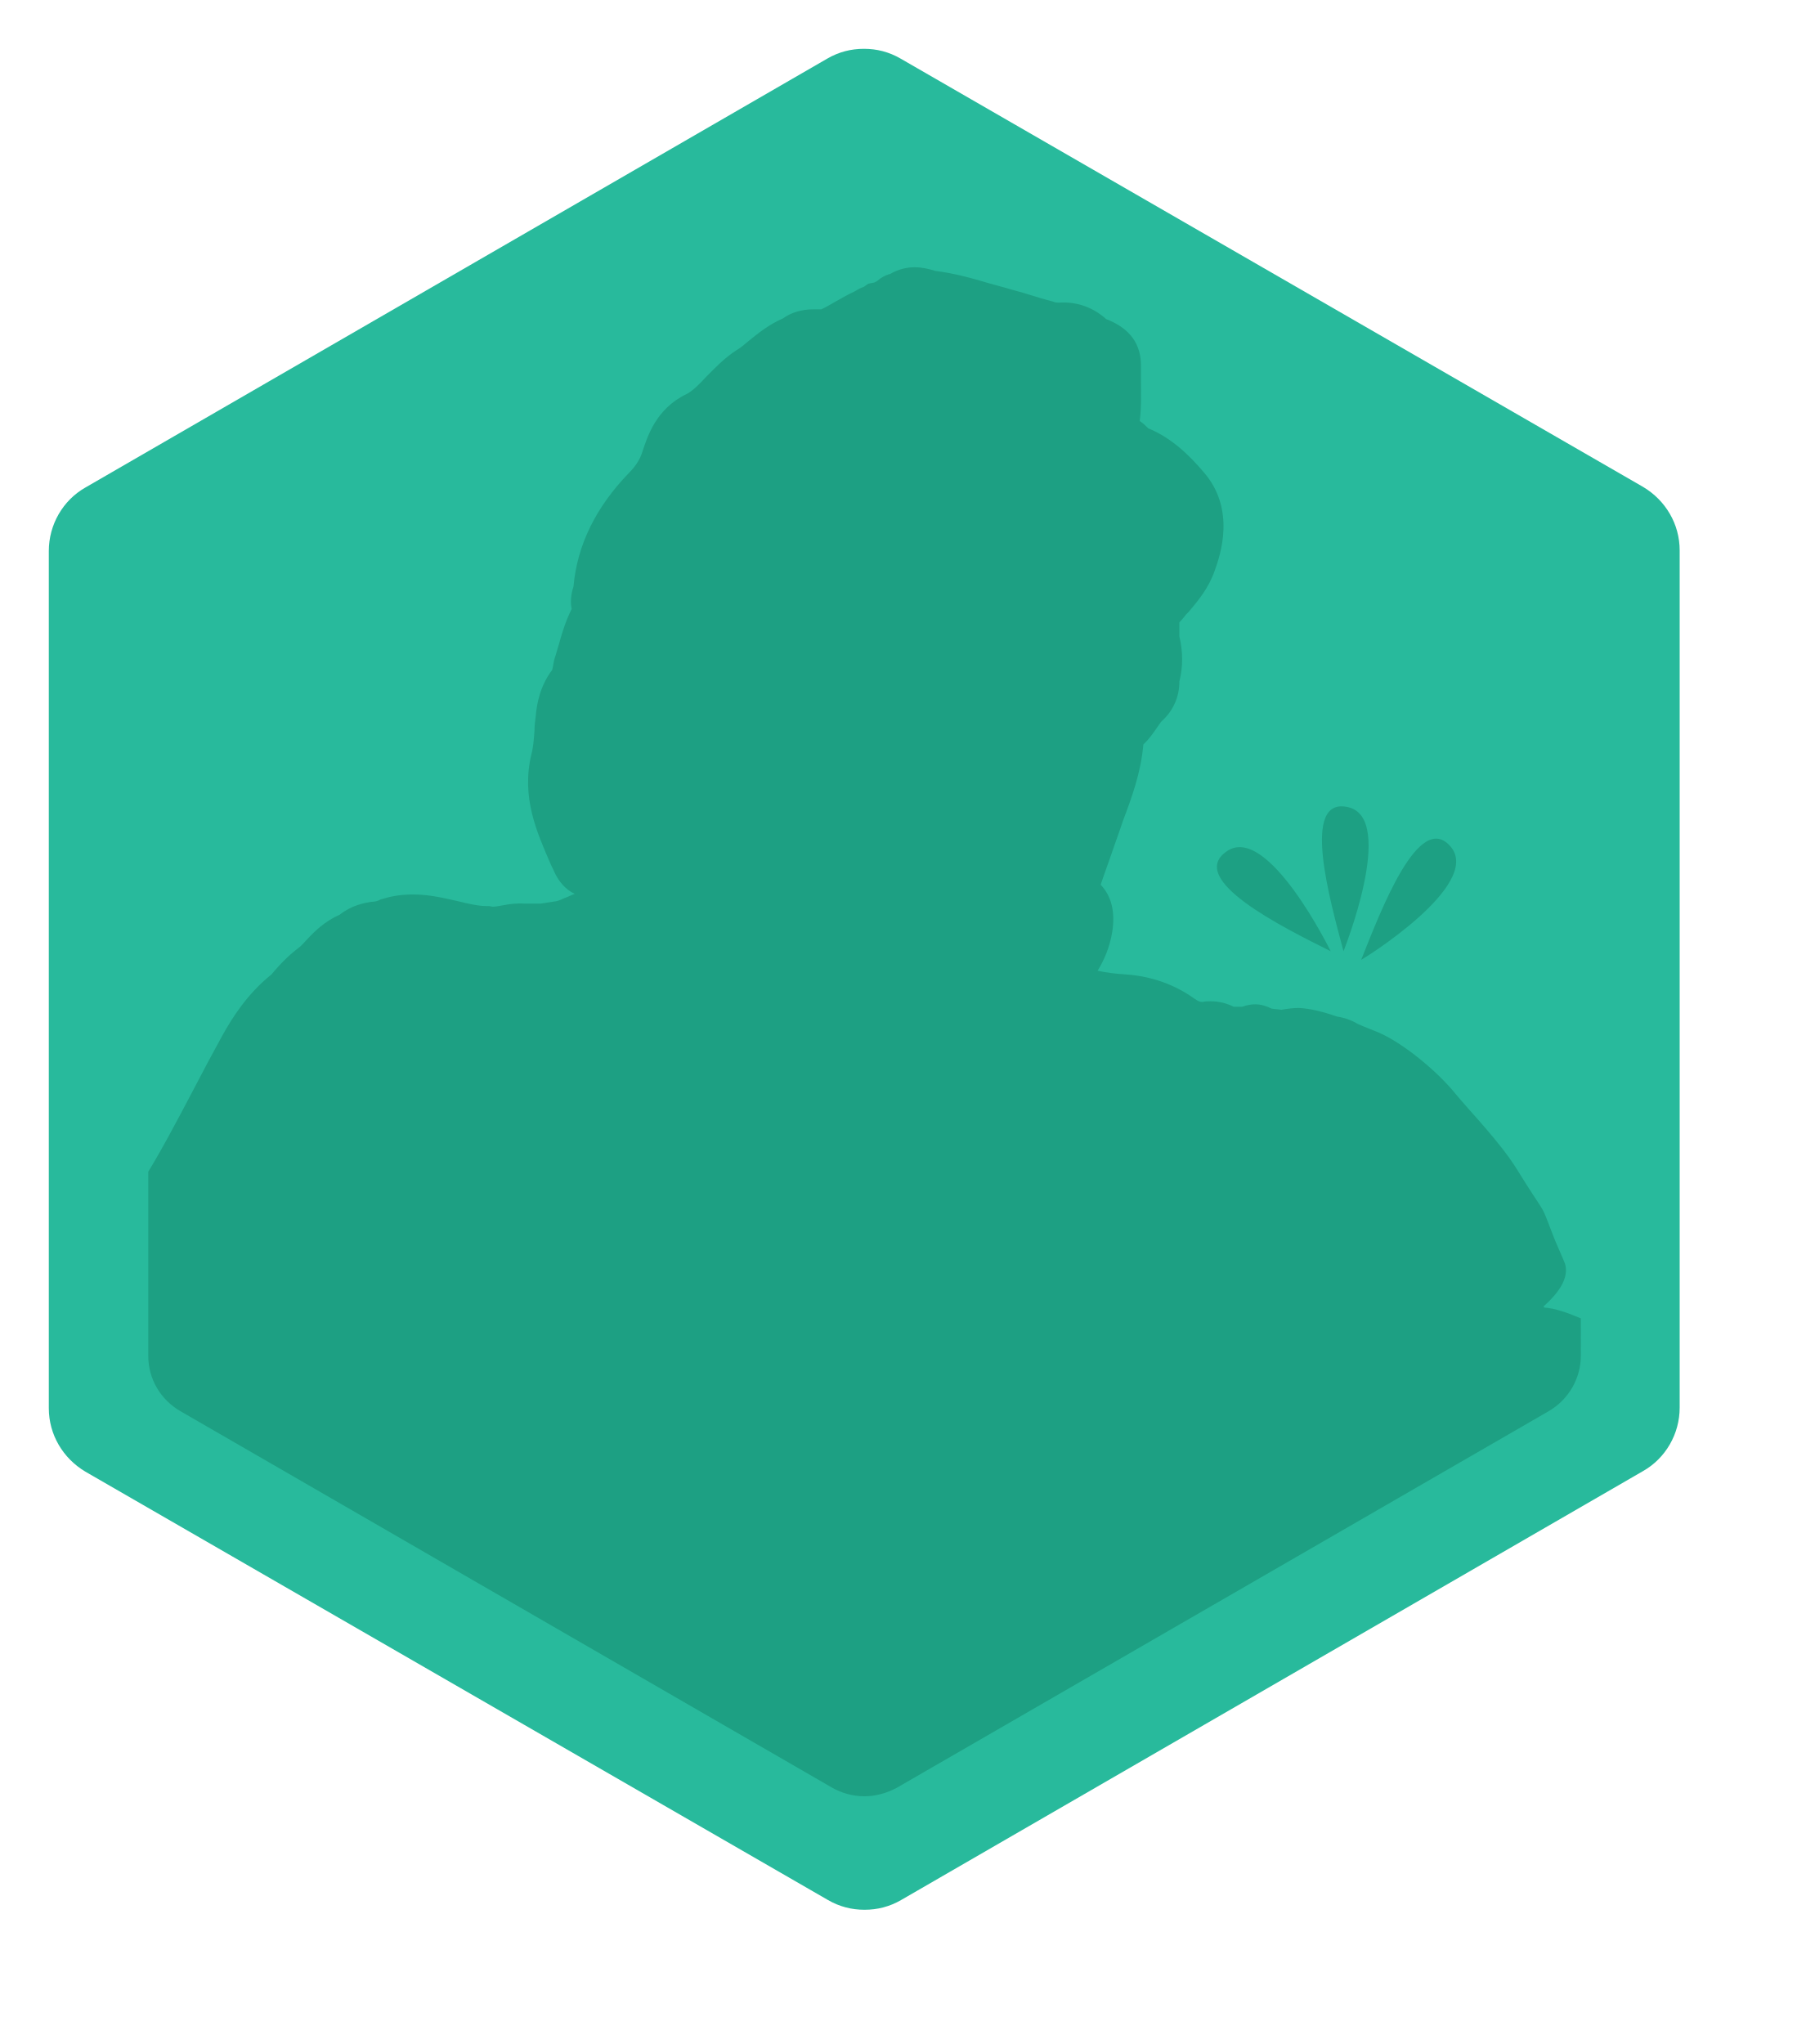
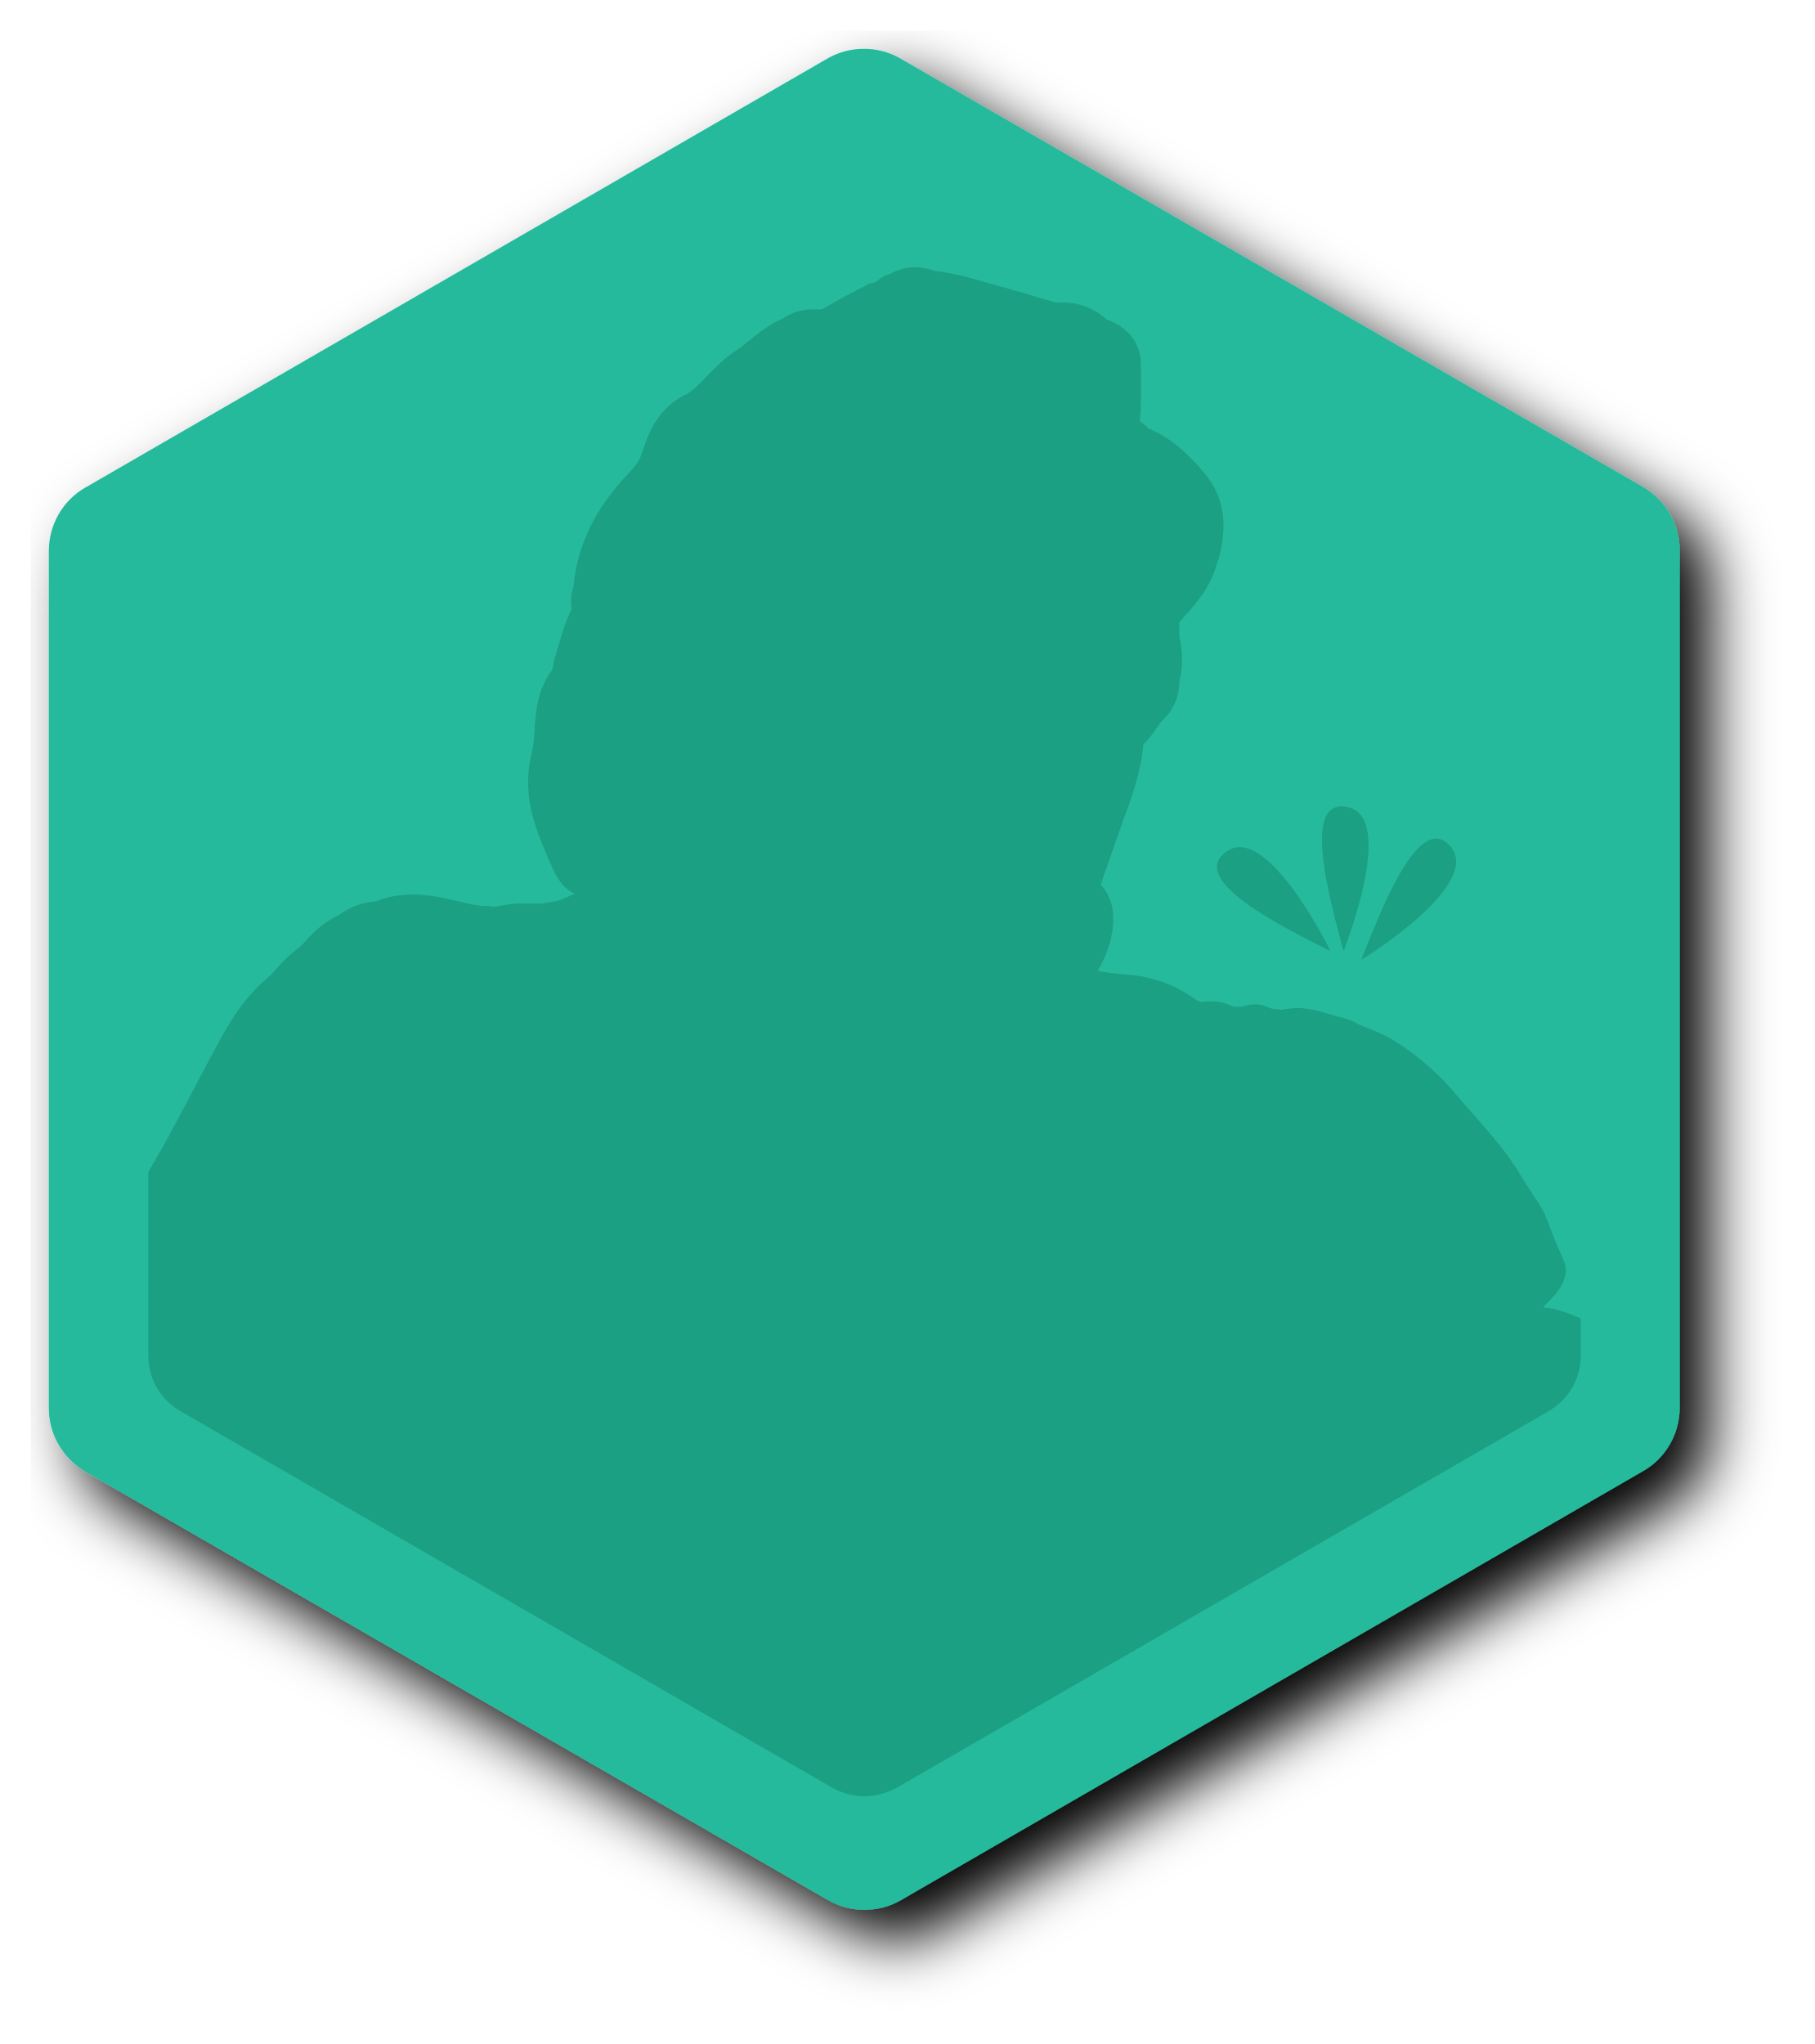
<svg xmlns="http://www.w3.org/2000/svg" xmlns:xlink="http://www.w3.org/1999/xlink" version="1.1" id="Layer_1" x="0px" y="0px" viewBox="0 0 297.4 335" enable-background="new 0 0 297.4 335" xml:space="preserve">
-   <path fill="#28BA9C" d="M275.3,90.2c0-4.3-2.3-8.2-6-10.4L147.6,9.6c-1.9-1.1-3.9-1.6-6-1.6c-2.1,0-4.1,0.5-6,1.6L14,79.9  c-3.7,2.1-6,6.1-6,10.4l0,140.5c0,4.3,2.3,8.2,6,10.4l121.7,70.2c1.9,1.1,3.9,1.6,6,1.6c2.1,0,4.1-0.5,6-1.6l121.6-70.3  c3.7-2.1,6-6.1,6-10.4L275.3,90.2z" />
+   <style>
+     svg {
+         -webkit-filter:drop-shadow( 5px 5px 5px #000);
+                 filter:drop-shadow( 5px 5px 5px #000);
+     }
+ </style>
+   <path class="coucou" fill="#28BA9C" d="M275.3,90.2c0-4.3-2.3-8.2-6-10.4L147.6,9.6c-1.9-1.1-3.9-1.6-6-1.6c-2.1,0-4.1,0.5-6,1.6L14,79.9  c-3.7,2.1-6,6.1-6,10.4l0,140.5c0,4.3,2.3,8.2,6,10.4l121.7,70.2c1.9,1.1,3.9,1.6,6,1.6c2.1,0,4.1-0.5,6-1.6l121.6-70.3  c3.7-2.1,6-6.1,6-10.4L275.3,90.2z" />
  <g>
    <defs>
      <path id="SVGID_1_" d="M259,98.8c0-3.8-2-7.2-5.3-9.1L146.9,28c-1.6-0.9-3.4-1.4-5.3-1.4c-1.8,0-3.6,0.5-5.3,1.4L29.6,89.8    c-3.3,1.9-5.3,5.4-5.3,9.1l0,123.3c0,3.8,2,7.2,5.3,9.1L136.4,293c1.6,0.9,3.4,1.4,5.3,1.4c1.8,0,3.6-0.5,5.3-1.4l106.8-61.7    c3.3-1.9,5.3-5.4,5.3-9.1L259,98.8z" />
    </defs>
    <clipPath id="SVGID_2_">
      <use xlink:href="#SVGID_1_" overflow="visible" />
    </clipPath>
    <g clip-path="url(#SVGID_2_)">
      <path fill="#1DA083" d="M275.3,228c-0.1,0-7.7-7.9-11.5-9.7c-1.9-0.9-7.3-3.8-10.7-4c0-0.1-0.1-0.1-0.1-0.2c3.5-3.1,4-5.4,3.5-7    c-0.3-0.8-1.7-3.9-1.9-4.5c-2.4-6.2-0.7-2.4-6-11c-2.8-4.5-7.9-9.7-10.1-12.4c-3-3.7-8.6-8.3-12.6-10c-1.2-0.5-2.3-0.9-3.4-1.4    c-1-0.6-2.1-1-3.4-1.2c-2.3-0.8-4.3-1.3-6.2-1.4c-0.8,0-1.8,0.1-2.9,0.3c-0.5-0.1-1.1-0.1-1.6-0.2c-0.8-0.4-1.7-0.7-2.7-0.7    c-0.5,0-1.3,0.1-2.1,0.4l-1.4,0c-1-0.5-2.3-0.9-3.8-0.9c-0.4,0-0.8,0-1.2,0.1c-0.1,0-0.1,0-0.2,0c-0.2,0-0.5,0-1.2-0.5    c-3.2-2.3-7-3.7-11.3-4c-1.7-0.1-3.2-0.3-4.6-0.6c1.1-1.8,2-3.9,2.4-6.4c0.5-3.2-0.1-5.8-1.9-7.7c0.7-2.1,1.5-4.2,2.2-6.3    c0.5-1.4,1-2.8,1.5-4.3c1.4-3.7,2.9-7.8,3.3-12.4c1-0.9,1.7-2,2.2-2.7c0.3-0.4,0.6-0.9,0.8-1.1c1.9-1.7,2.9-4,2.9-6.5    c0.6-2.4,0.6-4.9,0-7.4l0-2.3c0,0,0.1-0.1,0.1-0.1c0.3-0.3,0.5-0.6,0.7-0.8c0.2-0.3,0.5-0.6,0.8-0.9c1.5-1.8,3.2-3.8,4.2-6.7    c0.9-2.5,3.5-10-1.8-16.1c-2.3-2.7-5.2-5.6-9.1-7.2c-0.4-0.4-0.8-0.8-1.4-1.2c0.3-2.3,0.2-4.6,0.2-6.6c0-0.7,0-1.5,0-2.2    c0.1-3.8-1.8-6.4-5.7-7.9c-2.1-1.9-4.8-2.9-7.7-2.7c-0.3,0-0.6,0-1.1-0.2c-1.2-0.3-2.5-0.7-3.8-1.1c-1.2-0.4-2.5-0.7-3.8-1.1    c-1-0.3-1.9-0.5-2.9-0.8c-2.7-0.8-5.5-1.6-8.7-2c-0.1,0-0.2-0.1-0.3-0.1c-0.8-0.2-1.8-0.5-3.1-0.5c-1.4,0-2.8,0.4-4,1.1    c-0.8,0.2-1.5,0.6-2.2,1.2l-0.4,0.2l-1,0.2l-0.7,0.5c-0.6,0.2-1.1,0.5-1.6,0.8c-1.1,0.5-2.1,1.1-3,1.6c-0.9,0.5-1.7,1-2.4,1.3    c-0.1,0-0.1,0-0.2,0c-0.4,0-0.7,0-1.1,0c-1.9,0-3.6,0.5-5,1.5c-2.3,1-4,2.4-5.5,3.6c-0.7,0.6-1.4,1.2-2.1,1.6    c-2,1.3-3.5,2.9-4.9,4.3c-1.2,1.3-2.3,2.4-3.3,2.9c-5,2.4-6.4,7-7.2,9.4c-0.4,1.3-1.1,2.4-2.3,3.6c-5.3,5.5-8.4,11.7-9,18.5    c-0.5,1.5-0.5,2.9-0.3,3.7c-1,2-1.6,4-2.1,5.8c-0.2,0.6-0.3,1.1-0.5,1.7c-0.3,0.8-0.4,1.5-0.5,2.1c0,0.1-0.1,0.3-0.1,0.4    c-1.9,2.5-2.5,5.3-2.7,7.6c-0.1,0.8-0.2,1.6-0.2,2.4c-0.1,1.4-0.2,2.7-0.5,3.8c-1.7,7.1,0.9,12.8,3.1,17.9c0.2,0.5,0.5,1,0.7,1.5    c0.7,1.5,1.8,2.8,3.3,3.5c-0.6,0.2-1.1,0.5-1.7,0.7c-0.4,0.2-0.9,0.4-1.3,0.5l-2.6,0.4l-2.6,0c-1.4-0.1-2.7,0.1-3.7,0.3    c-0.6,0.1-1.1,0.2-1.5,0.2c-0.1,0-0.1,0-0.1,0l-0.5-0.1l-0.5,0c-1,0-2-0.2-3.4-0.5l-0.8-0.2c-2.3-0.5-4.9-1.2-7.7-1.2    c-1.8,0-3.4,0.2-5,0.7l-0.4,0.1l-0.4,0.2c-0.2,0.1-0.7,0.2-1.1,0.2c-1.3,0.2-3.3,0.6-5.2,2.1c-2.5,1.1-4.2,2.8-5.4,4.1    c-0.5,0.5-0.9,1-1.3,1.3c-1.6,1.2-3.1,2.7-4.5,4.4c-4,3.2-6.5,7.2-8.1,10.1c-1.6,2.9-3.2,5.9-4.7,8.8c-2.8,5.3-5.6,10.7-8.8,15.7    c-1.9,2.5-3.2,5-4.6,7.9c-4,8-6.8,14.8-8.9,21.3c-1.5,3-2.6,6.1-3.6,9.1c-0.3,0.9-0.6,1.8-0.9,2.8c-1.4,2.3-0.7,4.3-0.3,5.1    c0.4,0.8,1.6,2.7,4.4,3l0.2,0l-0.2-0.2l20.6,0.6L23.8,257c-0.8,1.6-1.3,3.1-1.6,4.4c-1.2,0.5-2.3,1.1-3.1,1.9    c-1,0.9-1.7,2.1-2.2,3.4c-0.3,1-0.5,2-0.5,3c0,1.9,0.4,3.9,1.4,6l1.6,3.3h23c1.5,0,2.9-0.2,4.1-0.6c0.2-0.1,0.5-0.2,0.7-0.3    c0.5,0.3,1,0.5,1.5,0.6v26.5h182.3v-12.7c2.2,0.3,3.8,0.5,5.1,0.5c4.6,0,6.5-2,8-4.1c0.3-0.4,0.6-0.8,1-1.2    c2.7-2.9,4.7-7.5,6.5-12c0.7-1.6,1.3-3.1,1.9-4.3c1.9-4.1,5.1-8.6,5.3-8.8c0.2-0.2,3.4-4.7,7.3-8c1.9-1.6,4.7-4.2,7.1-7.1    c2.7-3.4,4.1-6.3,4.4-9C277.6,235.2,278.2,230.3,275.3,228z" />
      <path fill="#1DA083" d="M218.1,155.9c0,0-10.3-21-17-16.4C194.3,144.1,210.3,152,218.1,155.9z" />
      <path fill="#1DA083" d="M221,132.3c-7.9-1.9-3,15.3-0.8,23.6C220.2,155.9,228.9,134.2,221,132.3z" />
      <path fill="#1DA083" d="M237.8,138.8c-5.2-6.2-11.5,10.5-14.7,18.5C223.1,157.4,243,145.1,237.8,138.8z" />
    </g>
  </g>
  <g>
</g>
  <g>
</g>
  <g>
</g>
  <g>
</g>
  <g>
</g>
  <g>
</g>
  <g>
</g>
  <g>
</g>
  <g>
</g>
  <g>
</g>
  <g>
</g>
  <g>
</g>
  <g>
</g>
  <g>
</g>
  <g>
</g>
</svg>
